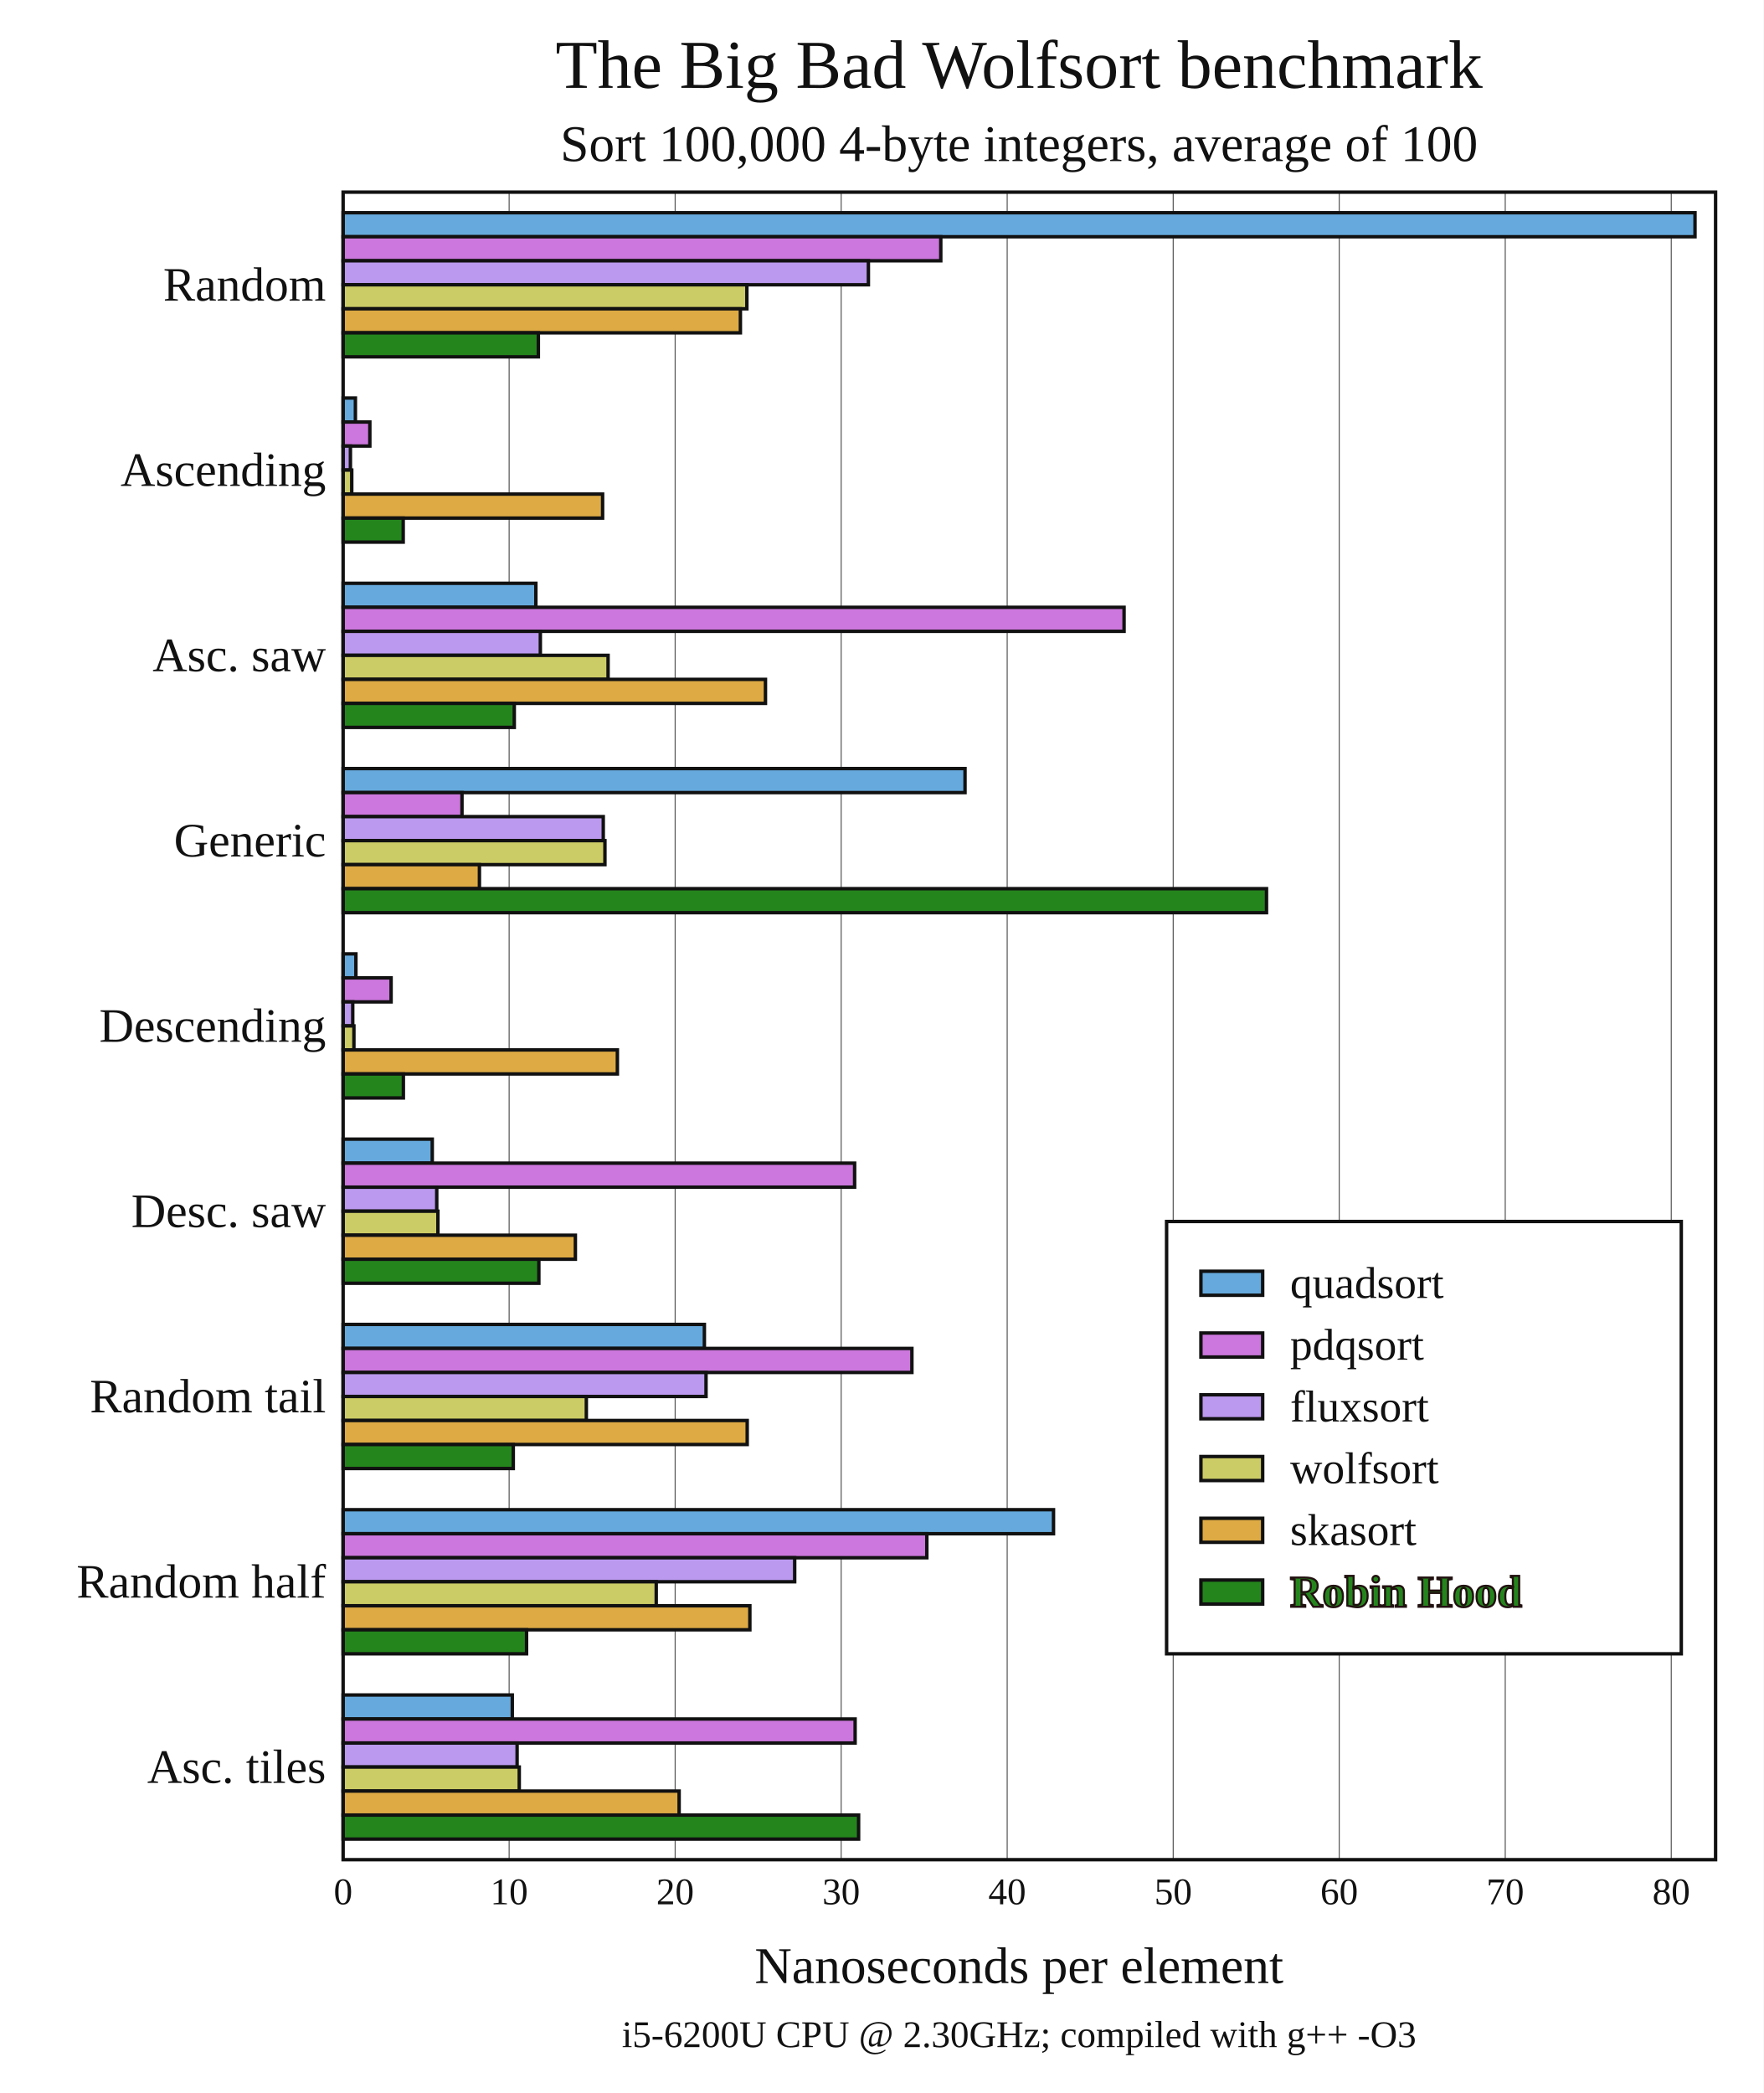
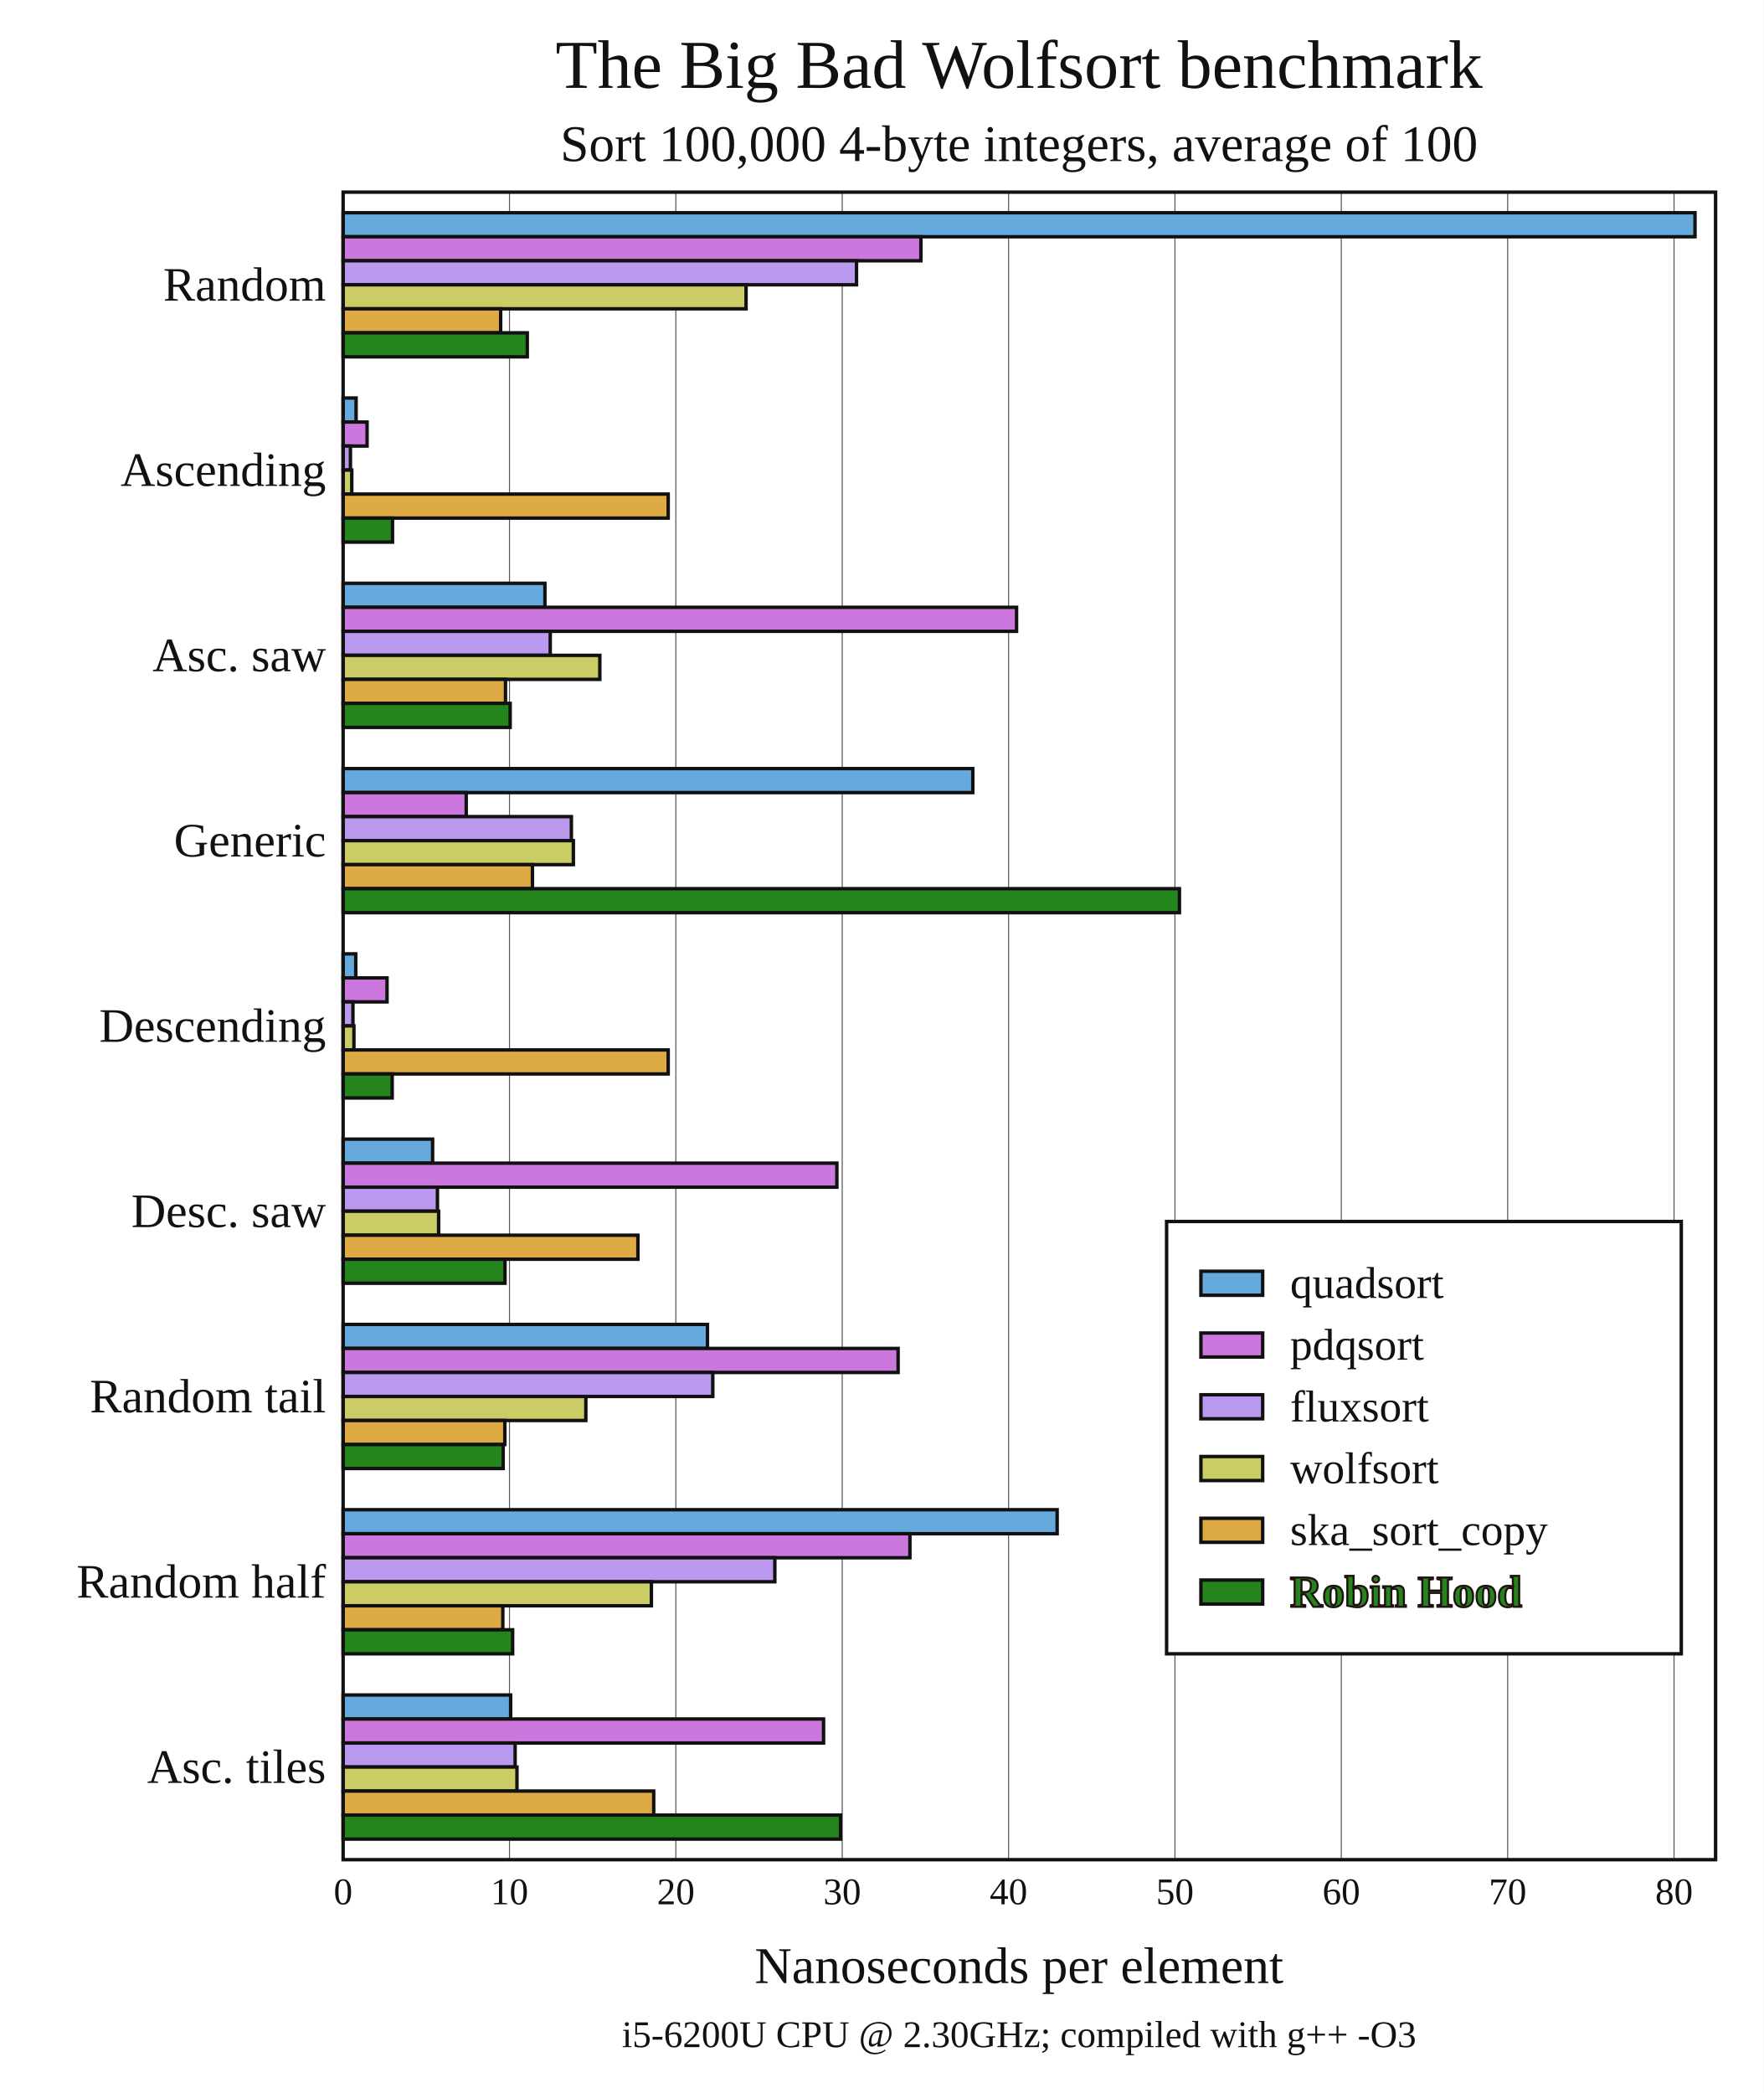
<svg xmlns="http://www.w3.org/2000/svg" viewBox="0 0 514 610" height="915" width="771">
  <g text-anchor="middle" font-size="14px" fill="#111">
    <rect fill="white" x="0" y="0" width="514" height="610" />
    <text dy="0.33em" font-size="20px" x="297" y="19">The Big Bad Wolfsort benchmark</text>
    <text dy="0.33em" font-size="15px" x="297" y="42">Sort 100,000 4-byte integers, average of 100</text>
    <text dy="0.33em" font-size="15px" x="297" y="573">Nanoseconds per element</text>
    <text dy="0.33em" font-size="11px" x="297" y="593">i5-6200U CPU @ 2.30GHz; compiled with g++ -O3</text>
    <g stroke-width="0.3" stroke="#555">
-       <path d="M148.385 56v486" />
-       <path d="M196.770 56v486" />
-       <path d="M245.155 56v486" />
-       <path d="M293.540 56v486" />
-       <path d="M341.925 56v486" />
-       <path d="M390.310 56v486" />
-       <path d="M438.695 56v486" />
-       <path d="M487.080 56v486" />
+       <path d="M148.486 56v486" />
+       <path d="M196.972 56v486" />
+       <path d="M245.459 56v486" />
+       <path d="M293.945 56v486" />
+       <path d="M342.431 56v486" />
+       <path d="M390.918 56v486" />
+       <path d="M439.404 56v486" />
+       <path d="M487.890 56v486" />
    </g>
    <g font-size="11px">
      <text x="100" y="555">0</text>
-       <text x="148.385" y="555">10</text>
-       <text x="196.770" y="555">20</text>
-       <text x="245.155" y="555">30</text>
-       <text x="293.540" y="555">40</text>
-       <text x="341.925" y="555">50</text>
-       <text x="390.310" y="555">60</text>
-       <text x="438.695" y="555">70</text>
-       <text x="487.080" y="555">80</text>
+       <text x="148.486" y="555">10</text>
+       <text x="196.972" y="555">20</text>
+       <text x="245.459" y="555">30</text>
+       <text x="293.945" y="555">40</text>
+       <text x="342.431" y="555">50</text>
+       <text x="390.918" y="555">60</text>
+       <text x="439.404" y="555">70</text>
+       <text x="487.890" y="555">80</text>
    </g>
    <g text-anchor="end">
      <text dy="0.33em" x="95" y="83">Random</text>
      <text dy="0.33em" x="95" y="137">Ascending</text>
      <text dy="0.33em" x="95" y="191">Asc. saw</text>
      <text dy="0.33em" x="95" y="245">Generic</text>
      <text dy="0.33em" x="95" y="299">Descending</text>
      <text dy="0.33em" x="95" y="353">Desc. saw</text>
      <text dy="0.33em" x="95" y="407">Random tail</text>
      <text dy="0.33em" x="95" y="461">Random half</text>
      <text dy="0.33em" x="95" y="515">Asc. tiles</text>
    </g>
    <g stroke="#111">
      <g fill="#6ad">
        <rect x="100" y="62" width="394" height="7" />
-         <rect x="100" y="116" width="3.580" height="7" />
-         <rect x="100" y="170" width="56.175" height="7" />
-         <rect x="100" y="224" width="181.250" height="7" />
-         <rect x="100" y="278" width="3.725" height="7" />
-         <rect x="100" y="332" width="25.982" height="7" />
-         <rect x="100" y="386" width="105.286" height="7" />
-         <rect x="100" y="440" width="207.039" height="7" />
-         <rect x="100" y="494" width="49.304" height="7" />
+         <rect x="100" y="116" width="3.781" height="7" />
+         <rect x="100" y="170" width="58.813" height="7" />
+         <rect x="100" y="224" width="183.520" height="7" />
+         <rect x="100" y="278" width="3.684" height="7" />
+         <rect x="100" y="332" width="26.085" height="7" />
+         <rect x="100" y="386" width="106.185" height="7" />
+         <rect x="100" y="440" width="208.103" height="7" />
+         <rect x="100" y="494" width="48.825" height="7" />
      </g>
      <g fill="#c7d">
-         <rect x="100" y="69" width="174.186" height="7" />
-         <rect x="100" y="123" width="7.790" height="7" />
-         <rect x="100" y="177" width="227.603" height="7" />
-         <rect x="100" y="231" width="34.643" height="7" />
-         <rect x="100" y="285" width="13.983" height="7" />
-         <rect x="100" y="339" width="149.074" height="7" />
-         <rect x="100" y="393" width="165.767" height="7" />
-         <rect x="100" y="447" width="170.122" height="7" />
-         <rect x="100" y="501" width="149.219" height="7" />
+         <rect x="100" y="69" width="168.393" height="7" />
+         <rect x="100" y="123" width="6.982" height="7" />
+         <rect x="100" y="177" width="196.272" height="7" />
+         <rect x="100" y="231" width="35.879" height="7" />
+         <rect x="100" y="285" width="12.800" height="7" />
+         <rect x="100" y="339" width="143.907" height="7" />
+         <rect x="100" y="393" width="161.750" height="7" />
+         <rect x="100" y="447" width="165.192" height="7" />
+         <rect x="100" y="501" width="140.028" height="7" />
      </g>
      <g fill="#b9e">
-         <rect x="100" y="76" width="153.090" height="7" />
-         <rect x="100" y="130" width="2.128" height="7" />
-         <rect x="100" y="184" width="57.481" height="7" />
-         <rect x="100" y="238" width="75.819" height="7" />
-         <rect x="100" y="292" width="2.806" height="7" />
-         <rect x="100" y="346" width="27.289" height="7" />
-         <rect x="100" y="400" width="105.769" height="7" />
-         <rect x="100" y="454" width="131.607" height="7" />
-         <rect x="100" y="508" width="50.707" height="7" />
+         <rect x="100" y="76" width="149.628" height="7" />
+         <rect x="100" y="130" width="2.133" height="7" />
+         <rect x="100" y="184" width="60.365" height="7" />
+         <rect x="100" y="238" width="66.523" height="7" />
+         <rect x="100" y="292" width="2.860" height="7" />
+         <rect x="100" y="346" width="27.491" height="7" />
+         <rect x="100" y="400" width="107.736" height="7" />
+         <rect x="100" y="454" width="125.822" height="7" />
+         <rect x="100" y="508" width="50.134" height="7" />
      </g>
      <g fill="#cc6">
-         <rect x="100" y="83" width="117.672" height="7" />
-         <rect x="100" y="137" width="2.516" height="7" />
-         <rect x="100" y="191" width="77.222" height="7" />
-         <rect x="100" y="245" width="76.303" height="7" />
-         <rect x="100" y="299" width="3.145" height="7" />
-         <rect x="100" y="353" width="27.627" height="7" />
-         <rect x="100" y="407" width="70.884" height="7" />
-         <rect x="100" y="461" width="91.254" height="7" />
-         <rect x="100" y="515" width="51.336" height="7" />
+         <rect x="100" y="83" width="117.433" height="7" />
+         <rect x="100" y="137" width="2.521" height="7" />
+         <rect x="100" y="191" width="74.814" height="7" />
+         <rect x="100" y="245" width="67.105" height="7" />
+         <rect x="100" y="299" width="3.151" height="7" />
+         <rect x="100" y="353" width="27.831" height="7" />
+         <rect x="100" y="407" width="70.741" height="7" />
+         <rect x="100" y="461" width="89.845" height="7" />
+         <rect x="100" y="515" width="50.668" height="7" />
      </g>
      <g fill="#da4">
-         <rect x="100" y="90" width="115.785" height="7" />
-         <rect x="100" y="144" width="75.625" height="7" />
-         <rect x="100" y="198" width="123.091" height="7" />
-         <rect x="100" y="252" width="39.724" height="7" />
-         <rect x="100" y="306" width="79.932" height="7" />
-         <rect x="100" y="360" width="67.690" height="7" />
-         <rect x="100" y="414" width="117.769" height="7" />
-         <rect x="100" y="468" width="118.543" height="7" />
-         <rect x="100" y="522" width="97.931" height="7" />
+         <rect x="100" y="90" width="45.916" height="7" />
+         <rect x="100" y="144" width="94.742" height="7" />
+         <rect x="100" y="198" width="47.322" height="7" />
+         <rect x="100" y="252" width="55.177" height="7" />
+         <rect x="100" y="306" width="94.742" height="7" />
+         <rect x="100" y="360" width="85.917" height="7" />
+         <rect x="100" y="414" width="47.128" height="7" />
+         <rect x="100" y="468" width="46.546" height="7" />
+         <rect x="100" y="522" width="90.523" height="7" />
      </g>
      <g fill="#24851d">
-         <rect x="100" y="97" width="56.900" height="7" />
-         <rect x="100" y="151" width="17.515" height="7" />
-         <rect x="100" y="205" width="49.885" height="7" />
-         <rect x="100" y="259" width="269.118" height="7" />
-         <rect x="100" y="313" width="17.563" height="7" />
-         <rect x="100" y="367" width="57.046" height="7" />
-         <rect x="100" y="421" width="49.594" height="7" />
-         <rect x="100" y="475" width="53.465" height="7" />
-         <rect x="100" y="529" width="150.235" height="7" />
+         <rect x="100" y="97" width="53.674" height="7" />
+         <rect x="100" y="151" width="14.400" height="7" />
+         <rect x="100" y="205" width="48.680" height="7" />
+         <rect x="100" y="259" width="243.740" height="7" />
+         <rect x="100" y="313" width="14.303" height="7" />
+         <rect x="100" y="367" width="47.177" height="7" />
+         <rect x="100" y="421" width="46.643" height="7" />
+         <rect x="100" y="475" width="49.407" height="7" />
+         <rect x="100" y="529" width="144.974" height="7" />
      </g>
    </g>
    <rect stroke="#111" fill="none" x="100" y="56" width="400" height="486" />
    <g transform="translate(340,356)" text-anchor="start" font-size="13px">
      <rect fill="white" stroke="#111" x="0" y="0" width="150" height="126" />
      <g stroke="#111">
        <rect fill="#6ad" x="10" y="14.5" width="18" height="7" />
        <rect fill="#c7d" x="10" y="32.5" width="18" height="7" />
        <rect fill="#b9e" x="10" y="50.5" width="18" height="7" />
        <rect fill="#cc6" x="10" y="68.5" width="18" height="7" />
        <rect fill="#da4" x="10" y="86.5" width="18" height="7" />
        <rect fill="#24851d" x="10" y="104.5" width="18" height="7" />
      </g>
      <text dy="0.33em" x="36" y="18">quadsort</text>
      <text dy="0.33em" x="36" y="36">pdqsort</text>
      <text dy="0.33em" x="36" y="54">fluxsort</text>
      <text dy="0.33em" x="36" y="72">wolfsort</text>
-       <text dy="0.33em" x="36" y="90">skasort</text>
+       <text dy="0.33em" x="36" y="90">ska_sort_copy</text>
      <text dy="0.33em" font-weight="bold" stroke-width="0.6" stroke="#211" fill="#24851d" x="36" y="108">Robin Hood</text>
    </g>
  </g>
</svg>
